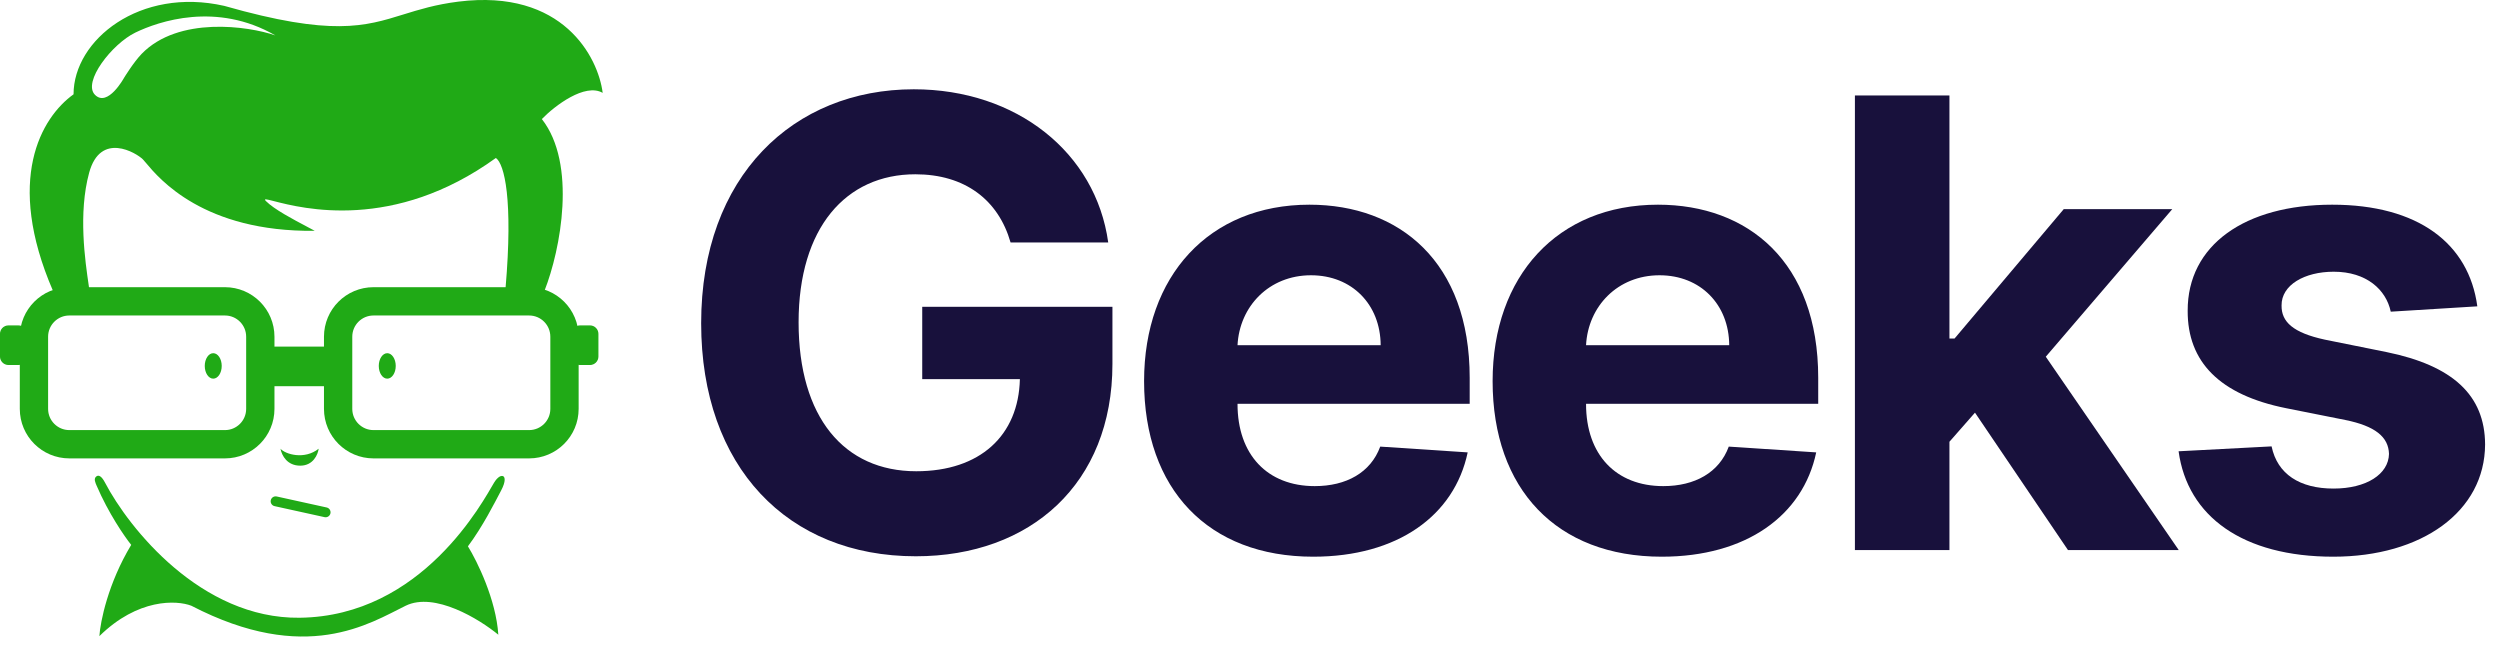
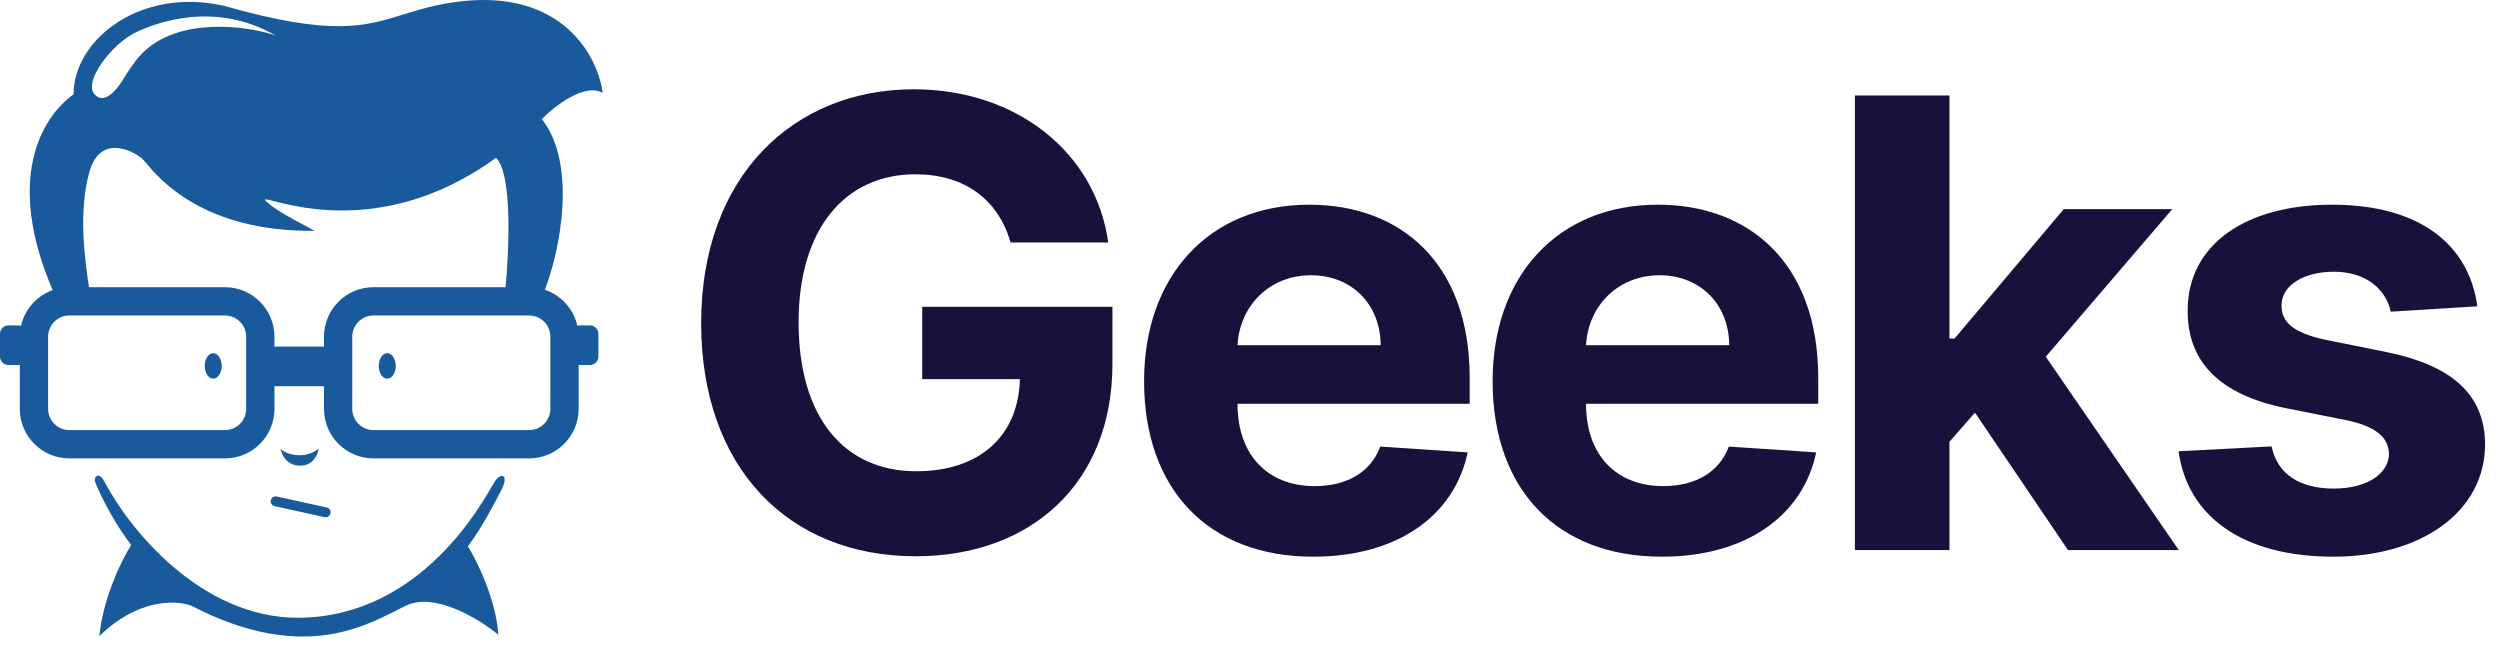
<svg xmlns="http://www.w3.org/2000/svg" width="112" height="29" viewBox="0 0 112 29" fill="none">
-   <path fill-rule="evenodd" clip-rule="evenodd" d="M24.275 5.334C25.849 7.34 25.118 11.179 24.396 13.018C24.403 13.02 24.409 13.022 24.416 13.024L24.401 13.025L22.649 12.908C22.649 12.905 22.649 12.901 22.649 12.899C22.99 8.934 22.598 7.346 22.215 7.077C17.632 10.39 13.538 9.337 12.273 9.011C11.928 8.922 11.793 8.888 11.915 9.01C12.287 9.382 13.134 9.828 13.737 10.146H13.737L13.738 10.147C13.874 10.219 13.998 10.284 14.102 10.341C9.127 10.398 7.127 8.003 6.539 7.298C6.479 7.227 6.433 7.172 6.401 7.14C6.114 6.853 4.5 5.873 3.993 7.742C3.501 9.553 3.812 11.678 3.977 12.799C3.991 12.896 3.993 12.898 3.993 12.93L2.376 13.025L2.372 13.025C0.223 8.055 1.839 5.27 3.295 4.225C3.295 1.784 6.274 -0.592 10.046 0.263C14.877 1.64 16.347 1.184 18.076 0.647C18.774 0.431 19.514 0.201 20.535 0.073C25.222 -0.513 26.799 2.566 27 4.161C26.214 3.705 24.856 4.732 24.275 5.334ZM12.337 1.587C11.123 1.165 7.993 0.717 6.348 2.411C5.984 2.786 5.556 3.489 5.556 3.489C5.556 3.489 4.827 4.82 4.256 4.249C3.686 3.679 5.017 1.967 6.063 1.46C7.108 0.953 9.707 0.066 12.337 1.587Z" fill="#20aa16" />
-   <path d="M10.078 13.5H3.106C2.231 13.5 1.521 14.21 1.521 15.085V18.317C1.521 19.192 2.231 19.902 3.106 19.902H10.078C10.953 19.902 11.662 19.192 11.662 18.317V15.085C11.662 14.21 10.953 13.5 10.078 13.5Z" stroke="#20aa16" stroke-width="1.268" />
-   <path d="M0.824 14.609H0.38C0.187 14.609 0.031 14.765 0.031 14.958V15.972C0.031 16.165 0.187 16.321 0.38 16.321H0.824C1.016 16.321 1.172 16.165 1.172 15.972V14.958C1.172 14.765 1.016 14.609 0.824 14.609Z" fill="#20aa16" stroke="#20aa16" stroke-width="0.063" />
-   <path d="M16.733 13.5H23.704C24.58 13.5 25.289 14.21 25.289 15.085V18.317C25.289 19.192 24.58 19.902 23.704 19.902H16.733C15.857 19.902 15.148 19.192 15.148 18.317V15.085C15.148 14.21 15.857 13.5 16.733 13.5Z" stroke="#20aa16" stroke-width="1.268" />
-   <path d="M25.986 14.609H26.43C26.622 14.609 26.778 14.765 26.778 14.958V15.972C26.778 16.165 26.622 16.321 26.43 16.321H25.986C25.794 16.321 25.637 16.165 25.637 15.972V14.958C25.637 14.765 25.794 14.609 25.986 14.609Z" fill="#20aa16" stroke="#20aa16" stroke-width="0.063" />
-   <path d="M12.295 15.56H14.514C14.706 15.56 14.862 15.716 14.862 15.909V16.923C14.862 17.115 14.706 17.271 14.514 17.271H12.295C12.103 17.271 11.947 17.115 11.947 16.923V15.909C11.947 15.716 12.103 15.56 12.295 15.56Z" fill="#20aa16" stroke="#20aa16" stroke-width="0.063" />
-   <path d="M9.933 16.394C9.933 16.709 9.763 16.964 9.553 16.964C9.343 16.964 9.173 16.709 9.173 16.394C9.173 16.079 9.343 15.823 9.553 15.823C9.763 15.823 9.933 16.079 9.933 16.394Z" fill="#20aa16" />
-   <path d="M16.969 16.394C16.969 16.709 17.139 16.964 17.349 16.964C17.559 16.964 17.729 16.709 17.729 16.394C17.729 16.079 17.559 15.823 17.349 15.823C17.139 15.823 16.969 16.079 16.969 16.394Z" fill="#20aa16" />
-   <path d="M14.276 20.102C13.642 20.609 12.786 20.355 12.565 20.102C12.628 20.419 12.869 20.862 13.452 20.862C14.035 20.862 14.244 20.355 14.276 20.102Z" fill="#20aa16" />
-   <path fill-rule="evenodd" clip-rule="evenodd" d="M12.131 22.411C12.158 22.291 12.276 22.216 12.396 22.242L14.635 22.735C14.754 22.761 14.83 22.88 14.804 22.999C14.777 23.119 14.659 23.195 14.539 23.168L12.3 22.675C12.181 22.649 12.105 22.531 12.131 22.411Z" fill="#20aa16" />
-   <path d="M13.42 27.675C9.009 27.726 5.772 23.661 4.705 21.622C4.547 21.32 4.42 21.274 4.325 21.337C4.173 21.439 4.283 21.644 4.325 21.749C4.857 22.992 5.582 24.042 5.878 24.411C4.838 26.135 4.494 27.855 4.452 28.499C6.176 26.801 7.917 26.883 8.572 27.137C13.706 29.799 16.558 27.929 18.174 27.137C19.467 26.503 21.48 27.739 22.325 28.436C22.224 26.864 21.375 25.14 20.963 24.475C21.628 23.587 22.167 22.51 22.452 21.971C22.68 21.54 22.611 21.369 22.547 21.337C22.395 21.261 22.209 21.496 22.135 21.622C21.66 22.415 18.934 27.612 13.42 27.675Z" fill="#20aa16" />
+   <path fill-rule="evenodd" clip-rule="evenodd" d="M24.275 5.334C25.849 7.34 25.118 11.179 24.396 13.018C24.403 13.02 24.409 13.022 24.416 13.024L24.401 13.025L22.649 12.908C22.649 12.905 22.649 12.901 22.649 12.899C22.99 8.934 22.598 7.346 22.215 7.077C17.632 10.39 13.538 9.337 12.273 9.011C11.928 8.922 11.793 8.888 11.915 9.01C12.287 9.382 13.134 9.828 13.737 10.146H13.737L13.738 10.147C13.874 10.219 13.998 10.284 14.102 10.341C9.127 10.398 7.127 8.003 6.539 7.298C6.479 7.227 6.433 7.172 6.401 7.14C6.114 6.853 4.5 5.873 3.993 7.742C3.501 9.553 3.812 11.678 3.977 12.799C3.991 12.896 3.993 12.898 3.993 12.93L2.376 13.025L2.372 13.025C0.223 8.055 1.839 5.27 3.295 4.225C3.295 1.784 6.274 -0.592 10.046 0.263C14.877 1.64 16.347 1.184 18.076 0.647C18.774 0.431 19.514 0.201 20.535 0.073C25.222 -0.513 26.799 2.566 27 4.161C26.214 3.705 24.856 4.732 24.275 5.334ZM12.337 1.587C11.123 1.165 7.993 0.717 6.348 2.411C5.984 2.786 5.556 3.489 5.556 3.489C5.556 3.489 4.827 4.82 4.256 4.249C3.686 3.679 5.017 1.967 6.063 1.46C7.108 0.953 9.707 0.066 12.337 1.587Z" fill="#195a9c" />
+   <path d="M10.078 13.5H3.106C2.231 13.5 1.521 14.21 1.521 15.085V18.317C1.521 19.192 2.231 19.902 3.106 19.902H10.078C10.953 19.902 11.662 19.192 11.662 18.317V15.085C11.662 14.21 10.953 13.5 10.078 13.5Z" stroke="#195a9c" stroke-width="1.268" />
+   <path d="M0.824 14.609H0.38C0.187 14.609 0.031 14.765 0.031 14.958V15.972C0.031 16.165 0.187 16.321 0.38 16.321H0.824C1.016 16.321 1.172 16.165 1.172 15.972V14.958C1.172 14.765 1.016 14.609 0.824 14.609Z" fill="#195a9c" stroke="#195a9c" stroke-width="0.063" />
+   <path d="M16.733 13.5H23.704C24.58 13.5 25.289 14.21 25.289 15.085V18.317C25.289 19.192 24.58 19.902 23.704 19.902H16.733C15.857 19.902 15.148 19.192 15.148 18.317V15.085C15.148 14.21 15.857 13.5 16.733 13.5Z" stroke="#195a9c" stroke-width="1.268" />
+   <path d="M25.986 14.609H26.43C26.622 14.609 26.778 14.765 26.778 14.958V15.972C26.778 16.165 26.622 16.321 26.43 16.321H25.986C25.794 16.321 25.637 16.165 25.637 15.972V14.958C25.637 14.765 25.794 14.609 25.986 14.609Z" fill="#195a9c" stroke="#195a9c" stroke-width="0.063" />
+   <path d="M12.295 15.56H14.514C14.706 15.56 14.862 15.716 14.862 15.909V16.923C14.862 17.115 14.706 17.271 14.514 17.271H12.295C12.103 17.271 11.947 17.115 11.947 16.923V15.909C11.947 15.716 12.103 15.56 12.295 15.56Z" fill="#195a9c" stroke="#195a9c" stroke-width="0.063" />
+   <path d="M9.933 16.394C9.933 16.709 9.763 16.964 9.553 16.964C9.343 16.964 9.173 16.709 9.173 16.394C9.173 16.079 9.343 15.823 9.553 15.823C9.763 15.823 9.933 16.079 9.933 16.394Z" fill="#195a9c" />
+   <path d="M16.969 16.394C16.969 16.709 17.139 16.964 17.349 16.964C17.559 16.964 17.729 16.709 17.729 16.394C17.729 16.079 17.559 15.823 17.349 15.823C17.139 15.823 16.969 16.079 16.969 16.394Z" fill="#195a9c" />
+   <path d="M14.276 20.102C13.642 20.609 12.786 20.355 12.565 20.102C12.628 20.419 12.869 20.862 13.452 20.862C14.035 20.862 14.244 20.355 14.276 20.102Z" fill="#195a9c" />
+   <path fill-rule="evenodd" clip-rule="evenodd" d="M12.131 22.411C12.158 22.291 12.276 22.216 12.396 22.242L14.635 22.735C14.754 22.761 14.83 22.88 14.804 22.999C14.777 23.119 14.659 23.195 14.539 23.168L12.3 22.675C12.181 22.649 12.105 22.531 12.131 22.411Z" fill="#195a9c" />
+   <path d="M13.42 27.675C9.009 27.726 5.772 23.661 4.705 21.622C4.547 21.32 4.42 21.274 4.325 21.337C4.173 21.439 4.283 21.644 4.325 21.749C4.857 22.992 5.582 24.042 5.878 24.411C4.838 26.135 4.494 27.855 4.452 28.499C6.176 26.801 7.917 26.883 8.572 27.137C13.706 29.799 16.558 27.929 18.174 27.137C19.467 26.503 21.48 27.739 22.325 28.436C22.224 26.864 21.375 25.14 20.963 24.475C21.628 23.587 22.167 22.51 22.452 21.971C22.68 21.54 22.611 21.369 22.547 21.337C22.395 21.261 22.209 21.496 22.135 21.622C21.66 22.415 18.934 27.612 13.42 27.675Z" fill="#195a9c" />
  <path d="M45.273 10.861H49.648C49.091 6.834 45.541 4 40.938 4C35.558 4 31.412 7.878 31.412 14.48C31.412 20.923 35.29 24.921 41.027 24.921C46.168 24.921 49.837 21.669 49.837 16.31V13.744H41.316V16.986H45.691C45.631 19.511 43.911 21.112 41.047 21.112C37.816 21.112 35.777 18.696 35.777 14.44C35.777 10.204 37.895 7.808 41.007 7.808C43.225 7.808 44.726 8.952 45.273 10.861Z" fill="#18113C" />
  <path d="M58.832 24.94C62.61 24.94 65.156 23.101 65.752 20.267L61.834 20.008C61.407 21.172 60.313 21.778 58.901 21.778C56.783 21.778 55.441 20.376 55.441 18.099V18.089H65.842V16.926C65.842 11.736 62.7 9.17 58.663 9.17C54.168 9.17 51.255 12.362 51.255 17.075C51.255 21.918 54.129 24.94 58.832 24.94ZM55.441 15.464C55.531 13.724 56.853 12.332 58.732 12.332C60.572 12.332 61.844 13.645 61.854 15.464H55.441Z" fill="#18113C" />
  <path d="M74.446 24.94C78.224 24.94 80.77 23.101 81.366 20.267L77.449 20.008C77.021 21.172 75.927 21.778 74.515 21.778C72.397 21.778 71.055 20.376 71.055 18.099V18.089H81.456V16.926C81.456 11.736 78.314 9.17 74.277 9.17C69.782 9.17 66.869 12.362 66.869 17.075C66.869 21.918 69.743 24.94 74.446 24.94ZM71.055 15.464C71.145 13.724 72.467 12.332 74.346 12.332C76.186 12.332 77.459 13.645 77.469 15.464H71.055Z" fill="#18113C" />
  <path d="M83.1 24.642H87.335V19.79L88.479 18.487L92.645 24.642H97.607L91.651 15.981L97.318 9.369H92.456L87.564 15.166H87.335V4.278H83.1V24.642Z" fill="#18113C" />
  <path d="M110.984 13.724C110.606 10.911 108.339 9.17 104.481 9.17C100.574 9.17 97.998 10.98 98.008 13.923C97.998 16.21 99.44 17.692 102.423 18.288L105.068 18.815C106.4 19.084 107.007 19.571 107.027 20.337C107.007 21.241 106.022 21.888 104.541 21.888C103.03 21.888 102.025 21.241 101.767 19.998L97.601 20.217C97.998 23.14 100.484 24.94 104.531 24.94C108.488 24.94 111.322 22.922 111.332 19.909C111.322 17.702 109.88 16.379 106.917 15.773L104.153 15.216C102.731 14.908 102.204 14.42 102.214 13.685C102.204 12.77 103.238 12.173 104.551 12.173C106.022 12.173 106.897 12.979 107.106 13.963L110.984 13.724Z" fill="#18113C" />
</svg>
